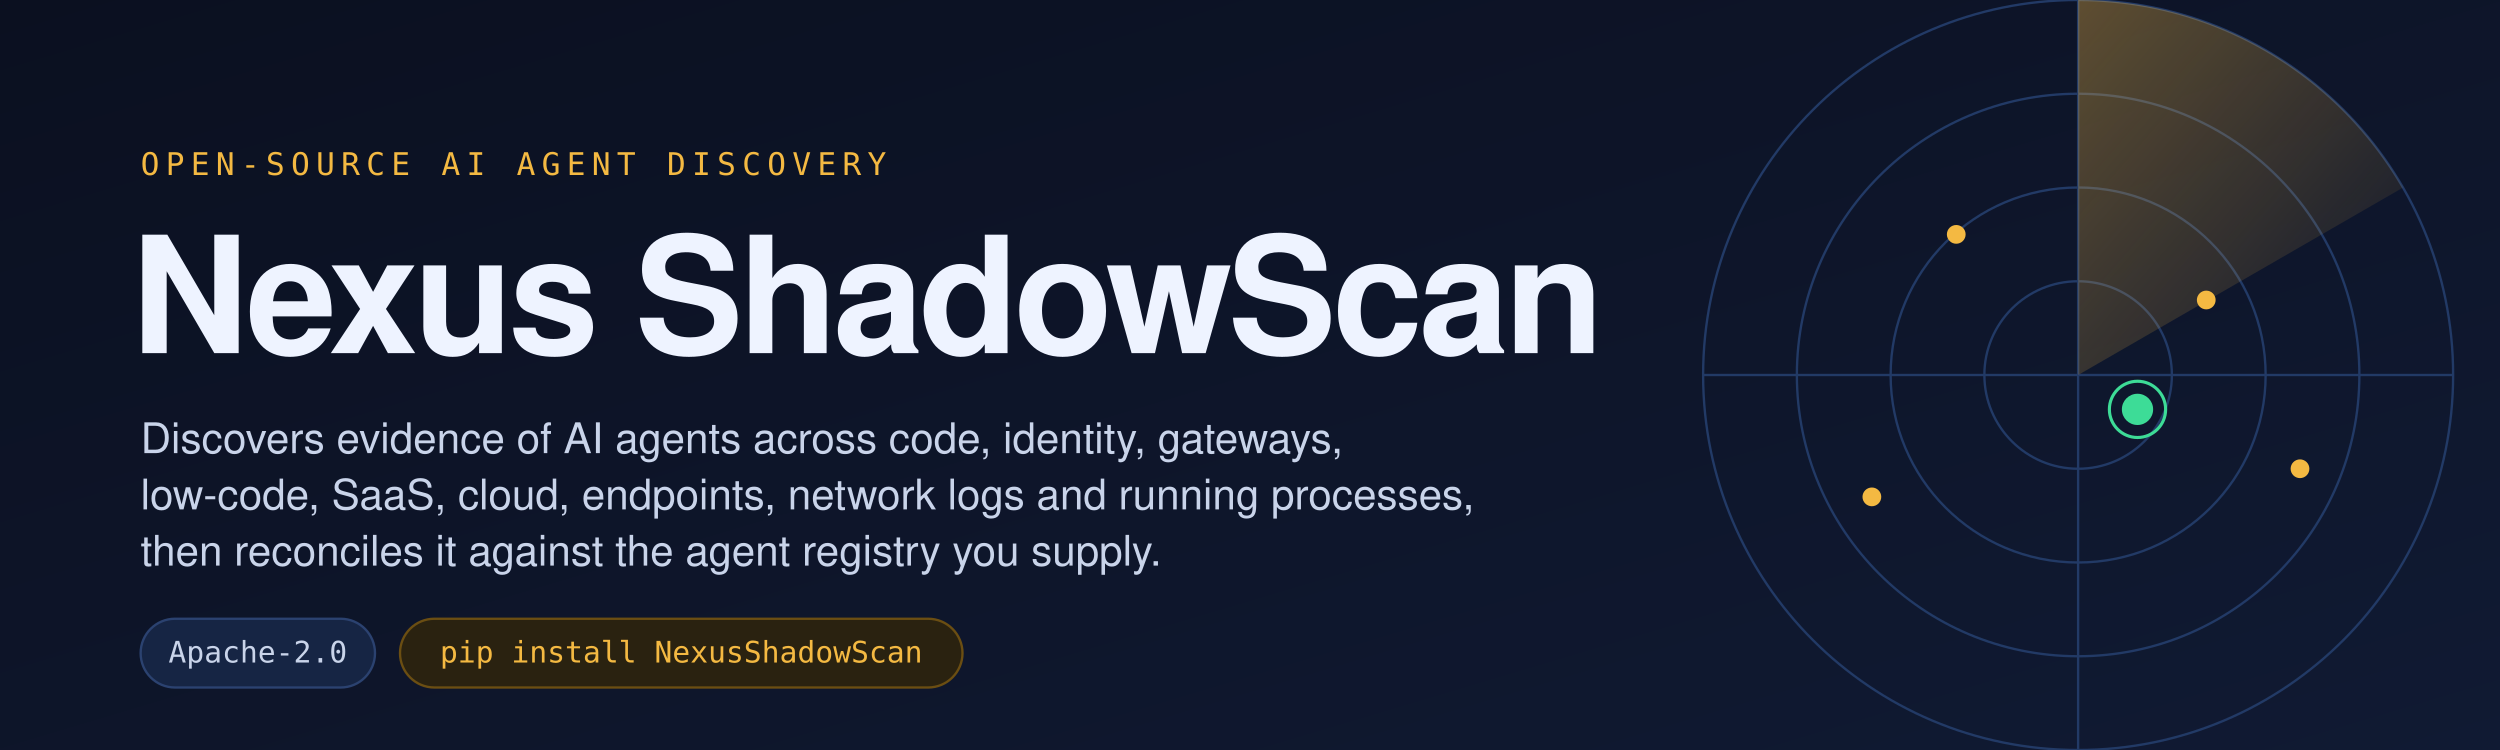
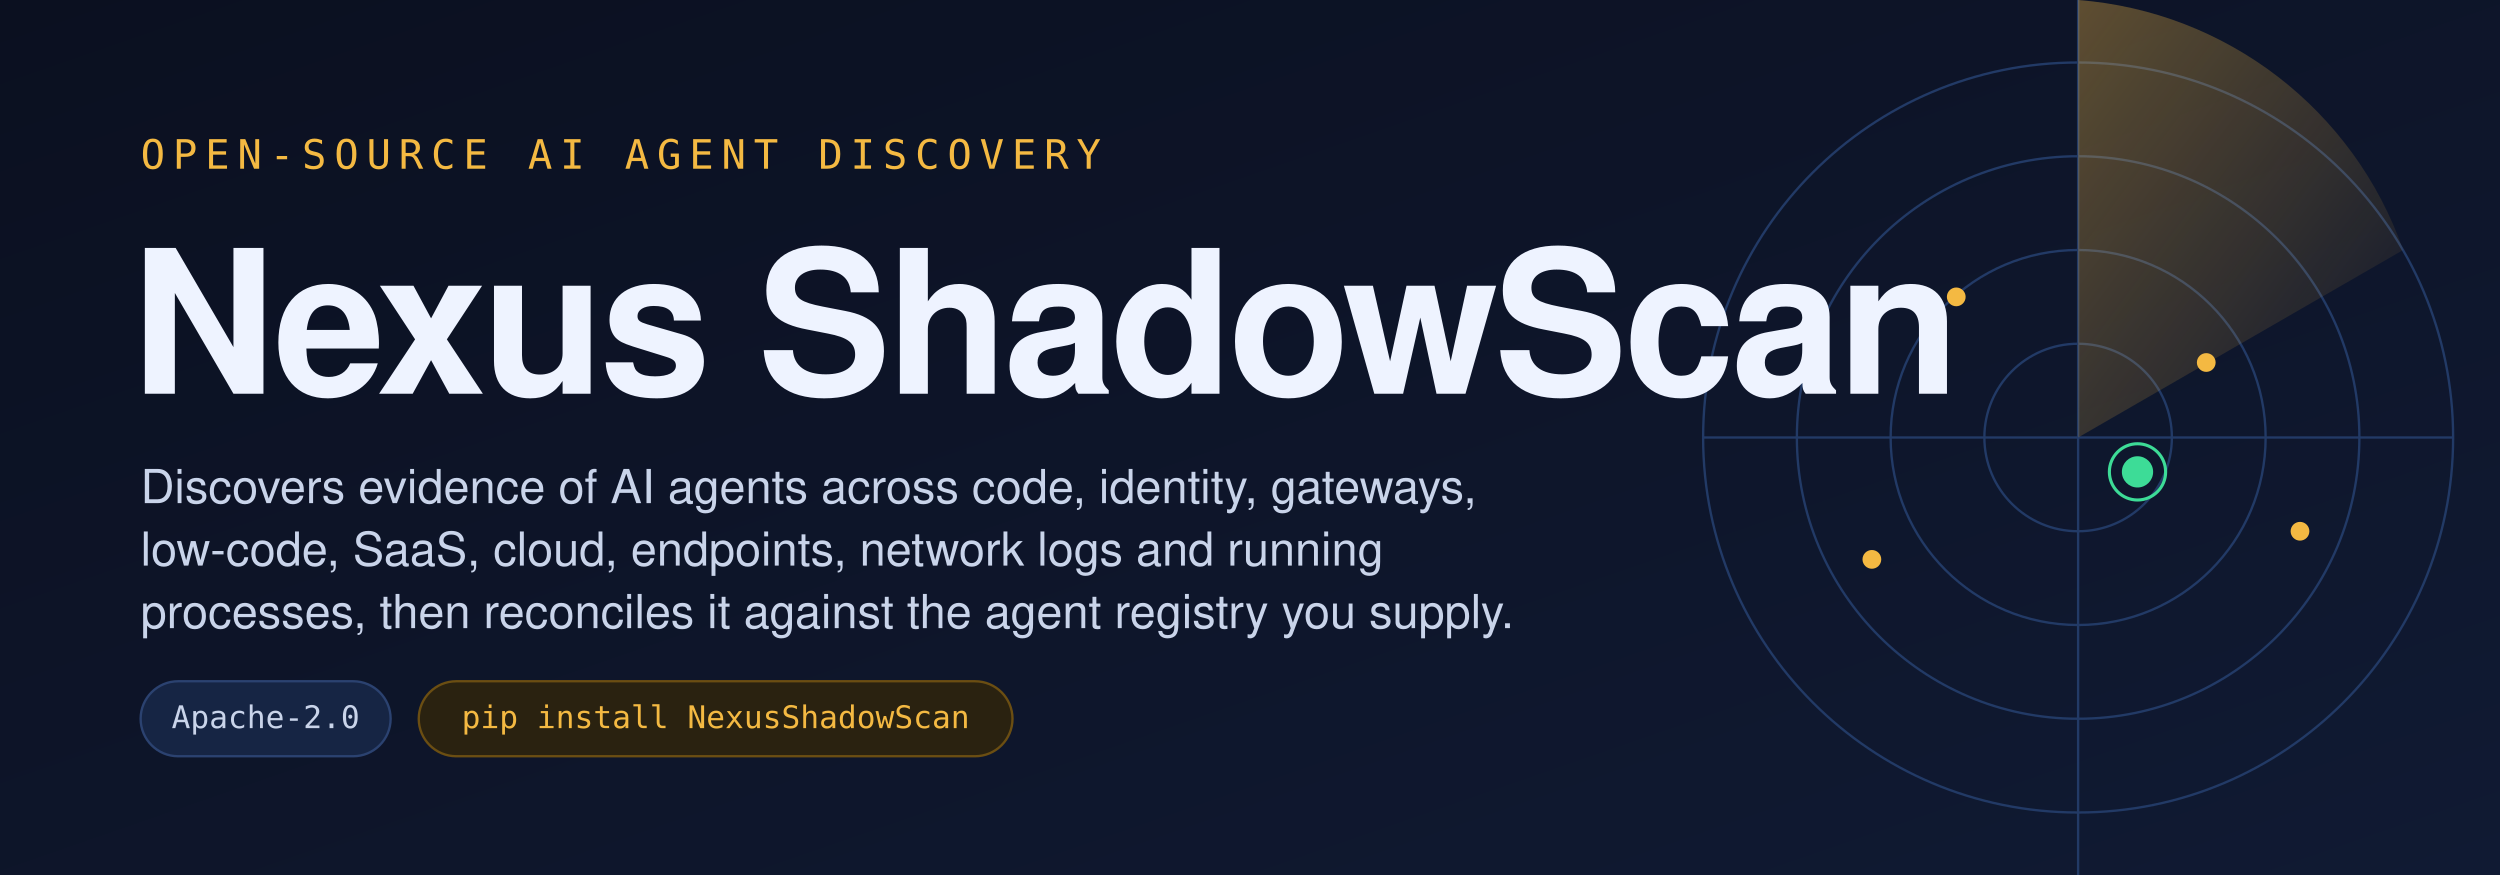
- <svg xmlns="http://www.w3.org/2000/svg" viewBox="0 0 1600 480" width="1600" height="480" role="img" aria-labelledby="title desc" font-family="-apple-system, 'Segoe UI', Helvetica, Arial, sans-serif">
+ <svg xmlns="http://www.w3.org/2000/svg" viewBox="0 0 1600 560" width="1600" height="560" role="img" aria-labelledby="title desc" font-family="-apple-system, 'Segoe UI', Helvetica, Arial, sans-serif">
  <defs>
    <linearGradient id="bg" x1="0" y1="0" x2="1" y2="1">
      <stop offset="0" stop-color="#0b1020" />
      <stop offset="1" stop-color="#101a33" />
    </linearGradient>
    <linearGradient id="sweep" x1="0" y1="0" x2="1" y2="1">
      <stop offset="0" stop-color="#f4b942" stop-opacity="0.35" />
      <stop offset="1" stop-color="#f4b942" stop-opacity="0" />
    </linearGradient>
  </defs>
-   <rect x="0" y="0" width="1600" height="480" rx="0" fill="url(#bg)" stroke="none" stroke-width="1.5" />
+   <rect x="0" y="0" width="1600" height="560" rx="0" fill="url(#bg)" stroke="none" stroke-width="1.5" />
  <g stroke="#223a66" stroke-width="1.5" fill="none">
-     <circle cx="1330" cy="240" r="60" />
-     <circle cx="1330" cy="240" r="120" />
-     <circle cx="1330" cy="240" r="180" />
-     <circle cx="1330" cy="240" r="240" />
-     <line x1="1090" y1="240" x2="1570" y2="240" />
-     <line x1="1330" y1="0" x2="1330" y2="480" />
+     <circle cx="1330" cy="280" r="60" />
+     <circle cx="1330" cy="280" r="120" />
+     <circle cx="1330" cy="280" r="180" />
+     <circle cx="1330" cy="280" r="240" />
+     <line x1="1090" y1="280" x2="1570" y2="280" />
+     <line x1="1330" y1="0" x2="1330" y2="560" />
  </g>
-   <path d="M1330 240 L1330 0 A240 240 0 0 1 1538 120 Z" fill="url(#sweep)" />
+   <path d="M1330 280 L1330 0 A240 240 0 0 1 1538 160 Z" fill="url(#sweep)" />
  <g fill="#f4b942">
-     <circle cx="1252" cy="150" r="6" />
-     <circle cx="1412" cy="192" r="6" />
-     <circle cx="1472" cy="300" r="6" />
-     <circle cx="1198" cy="318" r="6" />
+     <circle cx="1252" cy="190" r="6" />
+     <circle cx="1412" cy="232" r="6" />
+     <circle cx="1472" cy="340" r="6" />
+     <circle cx="1198" cy="358" r="6" />
  </g>
-   <circle cx="1368" cy="262" r="10" fill="#3ddc97" />
-   <circle cx="1368" cy="262" r="18" fill="none" stroke="#3ddc97" stroke-width="2" />
-   <text x="90" y="112" font-size="20" fill="#f4b942" font-family="ui-monospace, SFMono-Regular, Menlo, Consolas, monospace" letter-spacing="4">OPEN-SOURCE AI AGENT DISCOVERY</text>
-   <text x="84" y="226" font-size="104" font-weight="700" fill="#eef3ff" letter-spacing="-3">Nexus ShadowScan</text>
-   <text x="90" y="290" font-size="27" fill="#c9d4ea">Discovers evidence of AI agents across code, identity, gateways,</text>
-   <text x="90" y="326" font-size="27" fill="#c9d4ea">low-code, SaaS, cloud, endpoints, network logs and running processes,</text>
-   <text x="90" y="362" font-size="27" fill="#c9d4ea">then reconciles it against the agent registry you supply.</text>
-   <g font-family="ui-monospace, SFMono-Regular, Menlo, Consolas, monospace" font-size="19">
-     <rect x="90" y="396" width="150" height="44" rx="22" fill="#162544" stroke="#2b4270" stroke-width="1.5" />
-     <text x="165" y="424" font-size="19" fill="#c9d4ea" text-anchor="middle">Apache-2.0</text>
-     <rect x="256" y="396" width="360" height="44" rx="22" fill="#2a2210" stroke="#6b4e12" stroke-width="1.5" />
-     <text x="436" y="424" font-size="19" fill="#f4b942" text-anchor="middle">pip install NexusShadowScan</text>
+   <circle cx="1368" cy="302" r="10" fill="#3ddc97" />
+   <circle cx="1368" cy="302" r="18" fill="none" stroke="#3ddc97" stroke-width="2" />
+   <text x="90" y="108" font-size="26" fill="#f4b942" font-family="ui-monospace, SFMono-Regular, Menlo, Consolas, monospace" letter-spacing="5">OPEN-SOURCE AI AGENT DISCOVERY</text>
+   <text x="84" y="252" font-size="128" font-weight="700" fill="#eef3ff" letter-spacing="-3">Nexus ShadowScan</text>
+   <text x="90" y="322" font-size="30" fill="#c9d4ea">Discovers evidence of AI agents across code, identity, gateways,</text>
+   <text x="90" y="362" font-size="30" fill="#c9d4ea">low-code, SaaS, cloud, endpoints, network logs and running</text>
+   <text x="90" y="402" font-size="30" fill="#c9d4ea">processes, then reconciles it against the agent registry you supply.</text>
+   <g font-family="ui-monospace, SFMono-Regular, Menlo, Consolas, monospace" font-size="20">
+     <rect x="90" y="436" width="160" height="48" rx="24" fill="#162544" stroke="#2b4270" stroke-width="1.5" />
+     <text x="170" y="466" font-size="20" fill="#c9d4ea" text-anchor="middle">Apache-2.0</text>
+     <rect x="268" y="436" width="380" height="48" rx="24" fill="#2a2210" stroke="#6b4e12" stroke-width="1.5" />
+     <text x="458" y="466" font-size="20" fill="#f4b942" text-anchor="middle">pip install NexusShadowScan</text>
  </g>
</svg>
